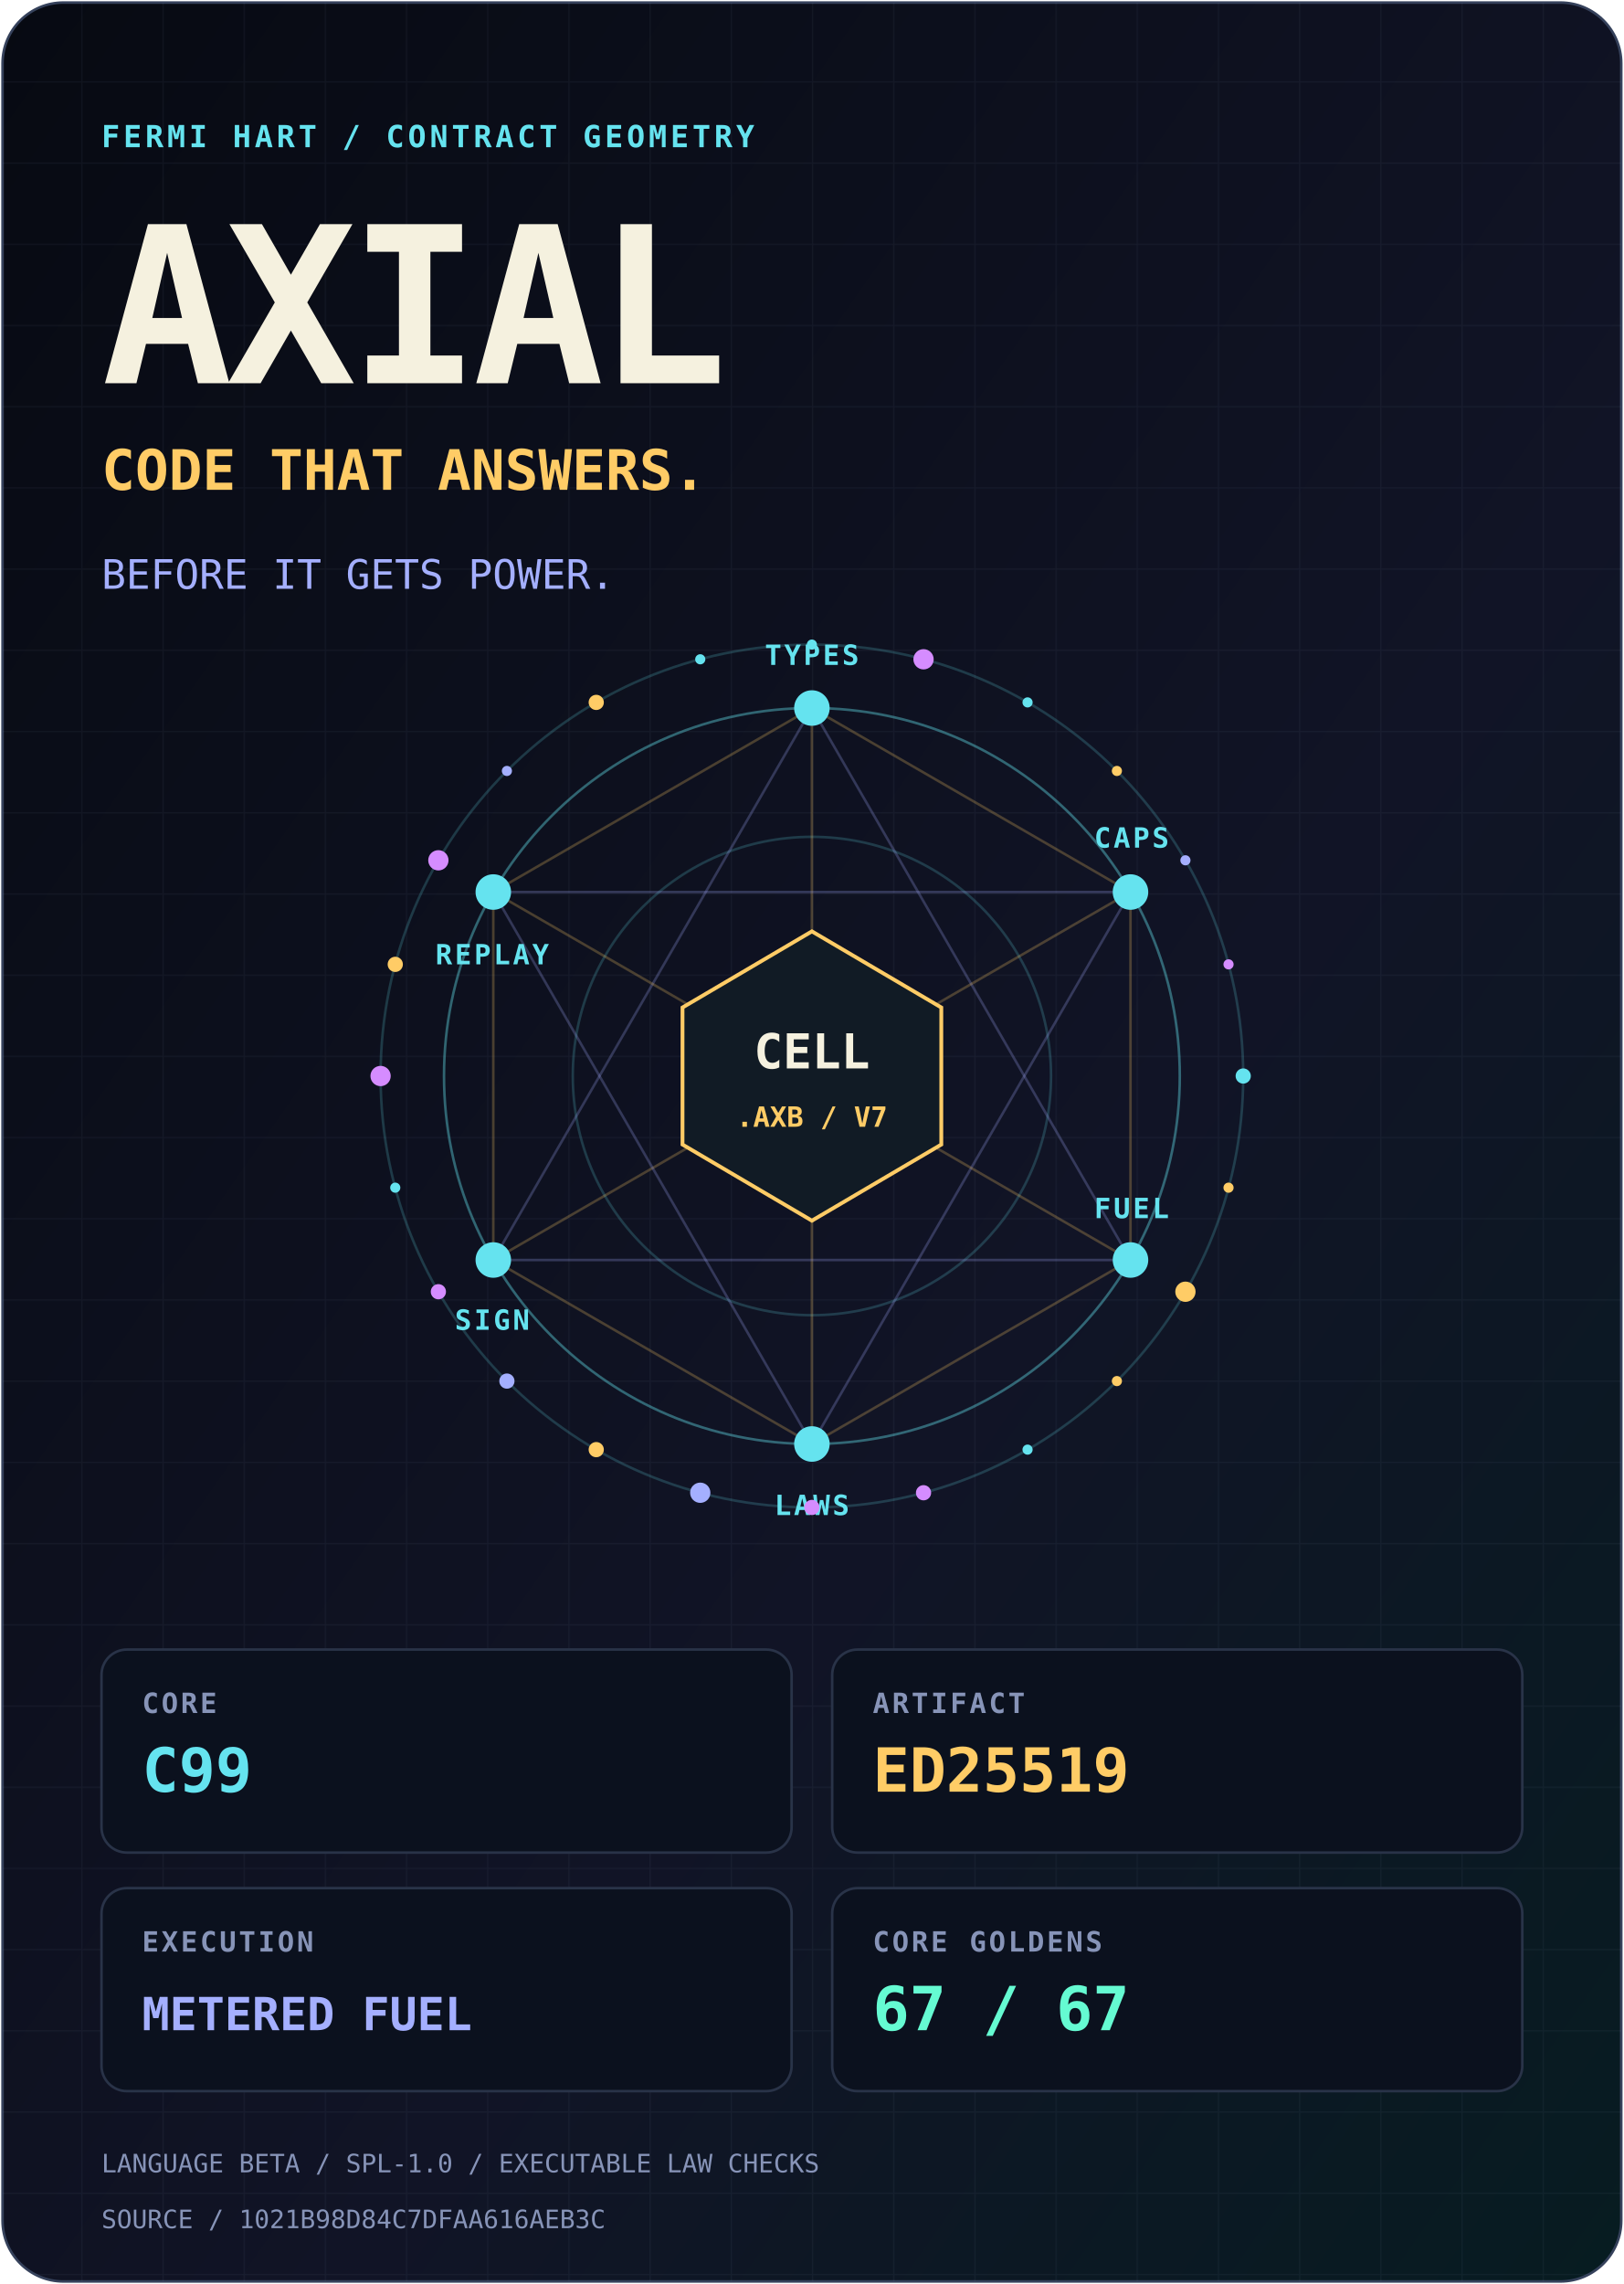
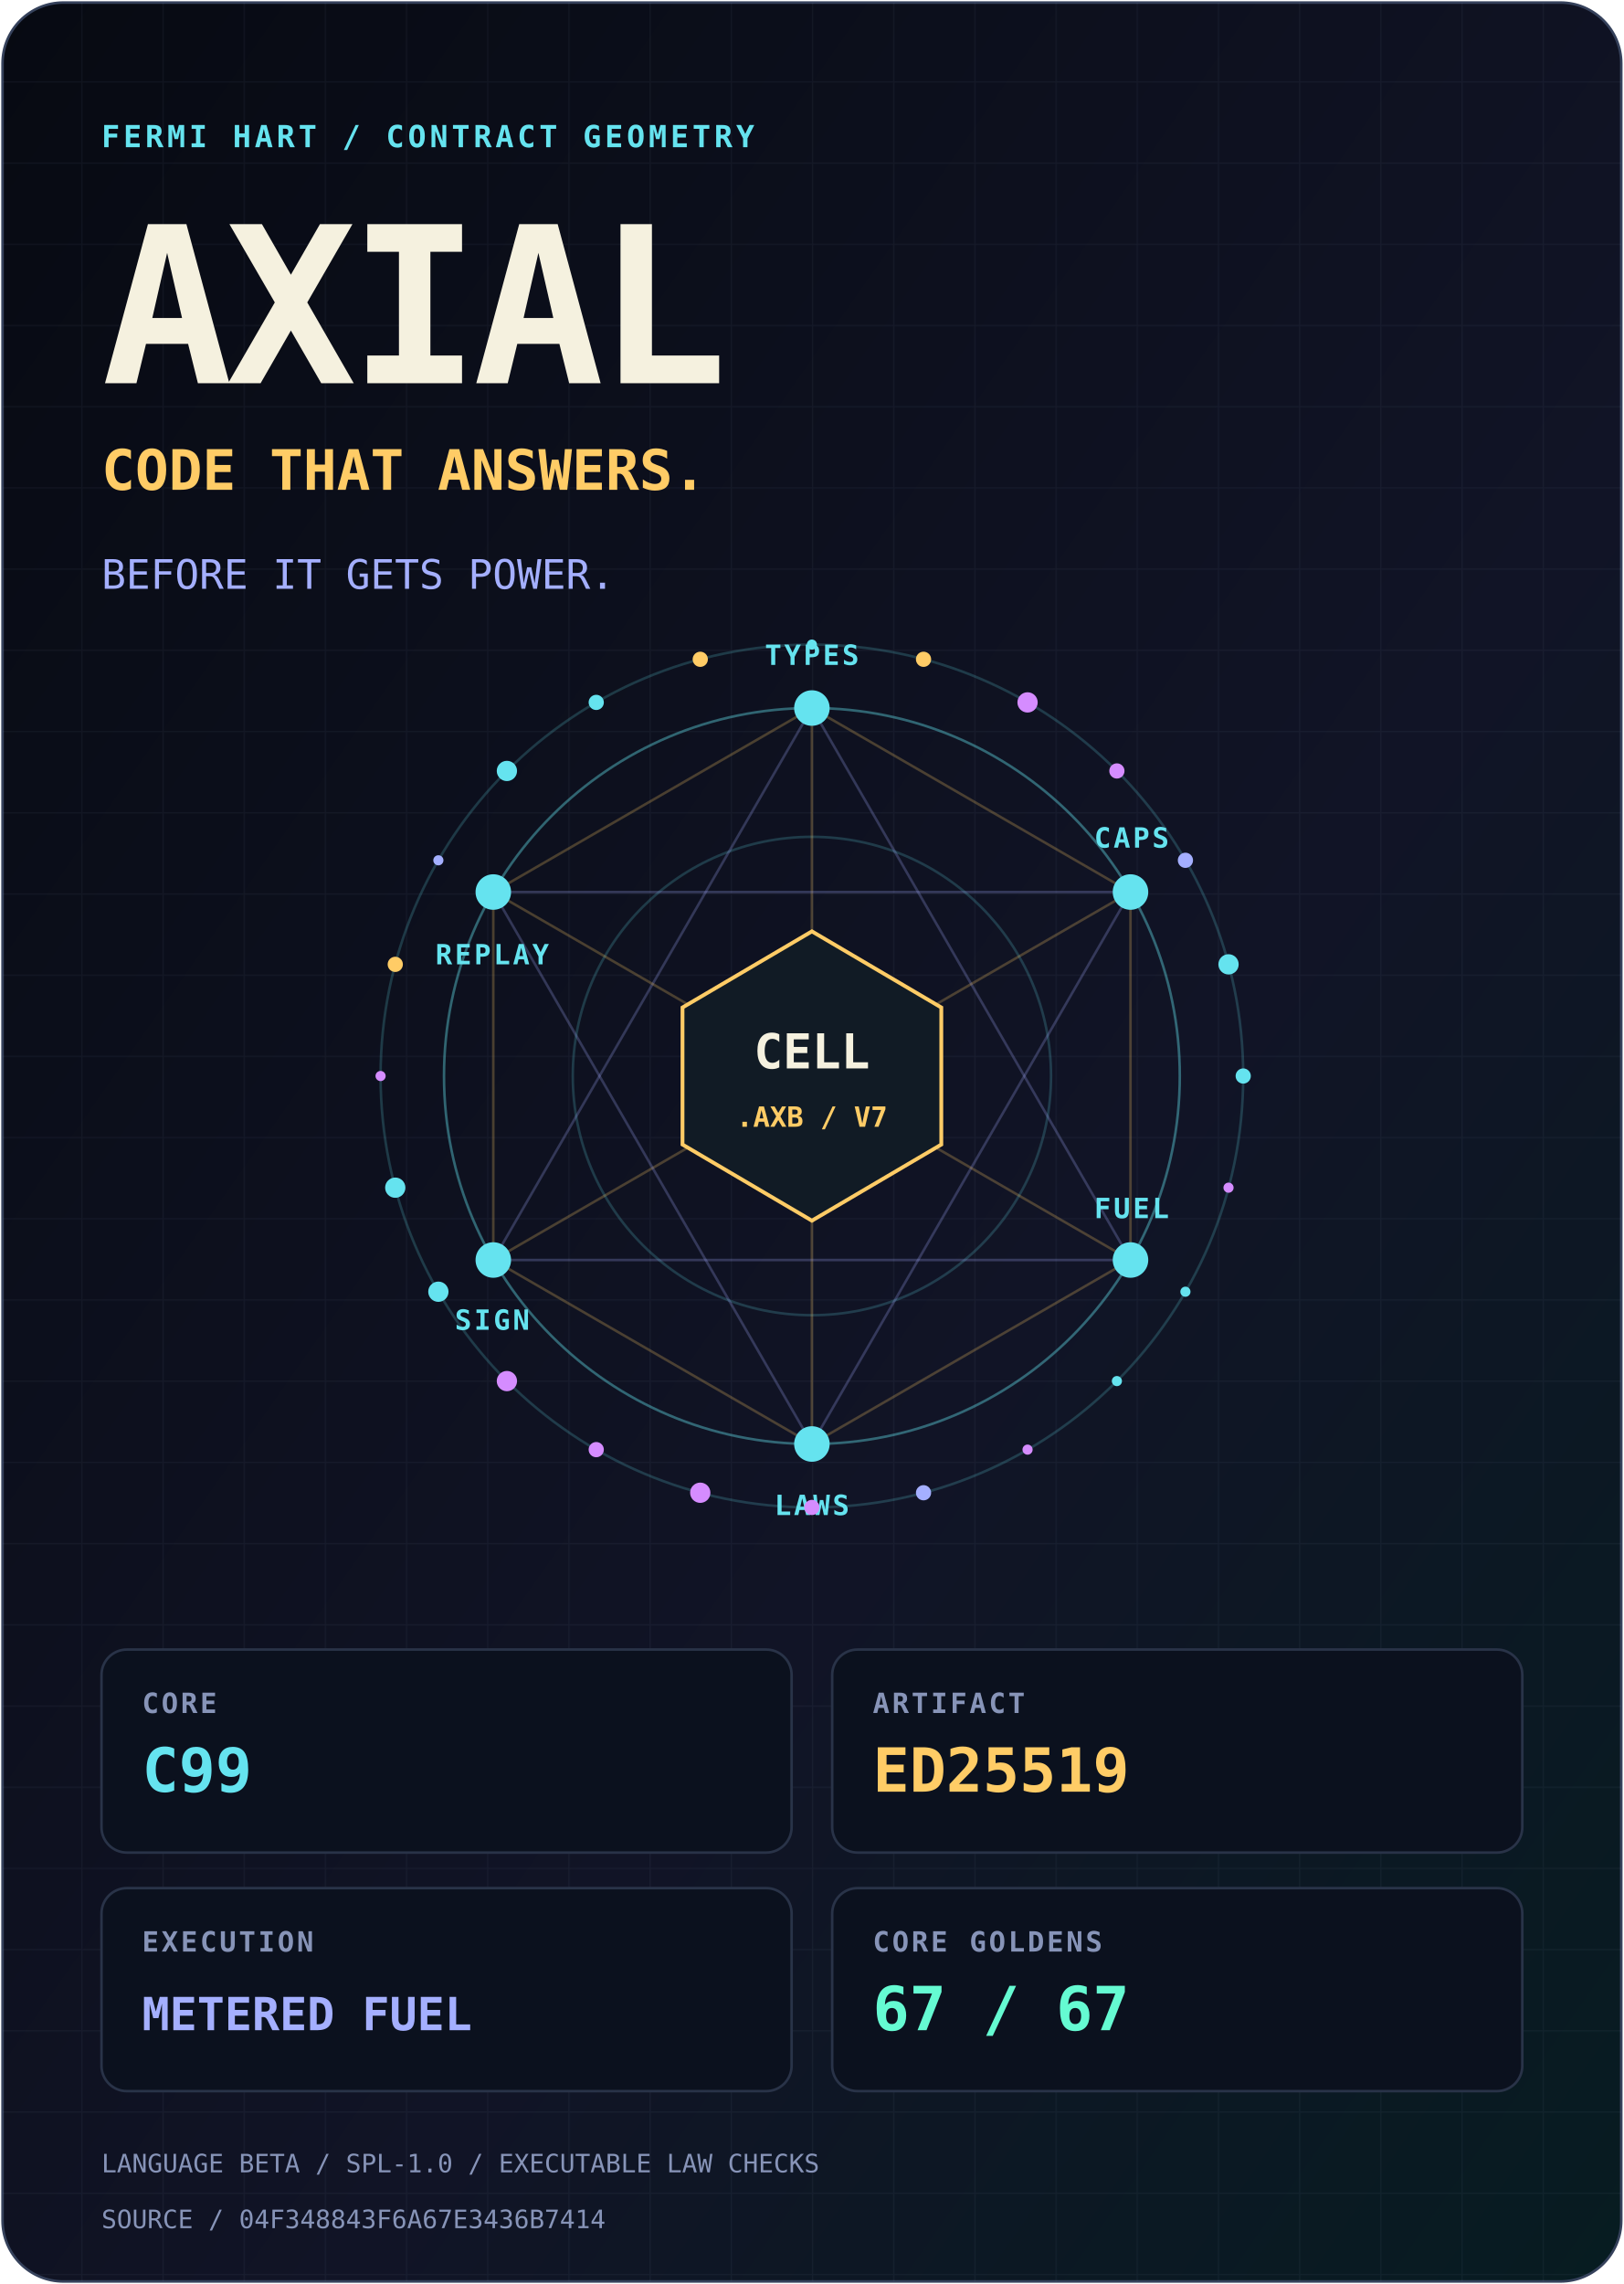
<svg xmlns="http://www.w3.org/2000/svg" viewBox="0 0 640 900" width="640" height="900" role="img" aria-labelledby="title desc">
  <defs>
    <linearGradient id="bg" x2="1" y2="1">
      <stop stop-color="#070a12" />
      <stop offset=".6" stop-color="#111426" />
      <stop offset="1" stop-color="#071c21" />
    </linearGradient>
    <pattern id="grid" width="32" height="32" patternUnits="userSpaceOnUse">
      <path d="M32 0H0V32" fill="none" stroke="#8794b8" stroke-opacity=".07" />
    </pattern>
  </defs>
  <rect x="1" y="1" width="638" height="898" rx="24" fill="url(#bg)" stroke="#35415b" />
  <rect x="1" y="1" width="638" height="898" rx="24" fill="url(#grid)" />
  <text x="40" y="58" fill="#65e3ef" font-family="DejaVu Sans Mono,monospace" font-size="12" font-weight="700" text-anchor="start" letter-spacing="1.4">FERMI HART / CONTRACT GEOMETRY</text>
  <text x="40" y="151" fill="#f5f1df" font-family="DejaVu Sans Mono,monospace" font-size="86" font-weight="700" text-anchor="start" letter-spacing="-3">AXIAL</text>
  <text x="40" y="193" fill="#ffcc66" font-family="DejaVu Sans Mono,monospace" font-size="22" font-weight="700" text-anchor="start" letter-spacing="0">CODE THAT ANSWERS.</text>
  <text x="40" y="232" fill="#a4afff" font-family="DejaVu Sans Mono,monospace" font-size="16" font-weight="400" text-anchor="start" letter-spacing="0">BEFORE IT GETS POWER.</text>
  <circle cx="320" cy="424" r="170" fill="none" stroke="#65e3ef" stroke-opacity=".2" />
  <circle cx="320" cy="424" r="145" fill="none" stroke="#65e3ef" stroke-opacity=".4" />
  <circle cx="320" cy="424" r="94.25" fill="none" stroke="#65e3ef" stroke-opacity=".2" />
  <path d="M320.00,279.00L445.57,351.50" fill="none" stroke="#ffcc66" stroke-opacity=".25" />
  <path d="M320.00,279.00L445.57,496.50" fill="none" stroke="#a4afff" stroke-opacity=".25" />
  <path d="M320.00,279.00L320.00,569.00" fill="none" stroke="#ffcc66" stroke-opacity=".25" />
  <path d="M320.00,279.00L194.43,496.50" fill="none" stroke="#a4afff" stroke-opacity=".25" />
  <path d="M320.00,279.00L194.43,351.50" fill="none" stroke="#ffcc66" stroke-opacity=".25" />
  <path d="M445.57,351.50L445.57,496.50" fill="none" stroke="#ffcc66" stroke-opacity=".25" />
  <path d="M445.57,351.50L320.00,569.00" fill="none" stroke="#a4afff" stroke-opacity=".25" />
  <path d="M445.57,351.50L194.43,496.50" fill="none" stroke="#ffcc66" stroke-opacity=".25" />
  <path d="M445.57,351.50L194.43,351.50" fill="none" stroke="#a4afff" stroke-opacity=".25" />
  <path d="M445.57,496.50L320.00,569.00" fill="none" stroke="#ffcc66" stroke-opacity=".25" />
  <path d="M445.57,496.50L194.43,496.50" fill="none" stroke="#a4afff" stroke-opacity=".25" />
  <path d="M445.57,496.50L194.43,351.50" fill="none" stroke="#ffcc66" stroke-opacity=".25" />
  <path d="M320.00,569.00L194.43,496.50" fill="none" stroke="#ffcc66" stroke-opacity=".25" />
  <path d="M320.00,569.00L194.43,351.50" fill="none" stroke="#a4afff" stroke-opacity=".25" />
  <path d="M194.43,496.50L194.43,351.50" fill="none" stroke="#ffcc66" stroke-opacity=".25" />
  <circle cx="320.00" cy="279.00" r="7" fill="#65e3ef" />
  <text x="320" y="262" fill="#65e3ef" font-family="DejaVu Sans Mono,monospace" font-size="11" font-weight="700" text-anchor="middle" letter-spacing="1">TYPES</text>
  <circle cx="445.57" cy="351.50" r="7" fill="#65e3ef" />
  <text x="446" y="334" fill="#65e3ef" font-family="DejaVu Sans Mono,monospace" font-size="11" font-weight="700" text-anchor="middle" letter-spacing="1">CAPS</text>
  <circle cx="445.57" cy="496.50" r="7" fill="#65e3ef" />
  <text x="446" y="480" fill="#65e3ef" font-family="DejaVu Sans Mono,monospace" font-size="11" font-weight="700" text-anchor="middle" letter-spacing="1">FUEL</text>
  <circle cx="320.00" cy="569.00" r="7" fill="#65e3ef" />
  <text x="320" y="597" fill="#65e3ef" font-family="DejaVu Sans Mono,monospace" font-size="11" font-weight="700" text-anchor="middle" letter-spacing="1">LAWS</text>
  <circle cx="194.43" cy="496.50" r="7" fill="#65e3ef" />
  <text x="194" y="524" fill="#65e3ef" font-family="DejaVu Sans Mono,monospace" font-size="11" font-weight="700" text-anchor="middle" letter-spacing="1">SIGN</text>
  <circle cx="194.43" cy="351.50" r="7" fill="#65e3ef" />
  <text x="194" y="380" fill="#65e3ef" font-family="DejaVu Sans Mono,monospace" font-size="11" font-weight="700" text-anchor="middle" letter-spacing="1">REPLAY</text>
  <circle cx="490.00" cy="424.00" r="3" fill="#65e3ef" />
-   <circle cx="484.21" cy="468.00" r="2" fill="#ffcc66" />
-   <circle cx="467.22" cy="509.00" r="4" fill="#ffcc66" />
-   <circle cx="440.21" cy="544.21" r="2" fill="#ffcc66" />
-   <circle cx="405.00" cy="571.22" r="2" fill="#65e3ef" />
-   <circle cx="364.00" cy="588.21" r="3" fill="#d58cff" />
+   <circle cx="484.21" cy="468.00" r="2" fill="#d58cff" />
+   <circle cx="467.22" cy="509.00" r="2" fill="#65e3ef" />
+   <circle cx="440.21" cy="544.21" r="2" fill="#65e3ef" />
+   <circle cx="405.00" cy="571.22" r="2" fill="#d58cff" />
+   <circle cx="364.00" cy="588.21" r="3" fill="#a4afff" />
  <circle cx="320.00" cy="594.00" r="3" fill="#d58cff" />
-   <circle cx="276.00" cy="588.21" r="4" fill="#a4afff" />
-   <circle cx="235.00" cy="571.22" r="3" fill="#ffcc66" />
-   <circle cx="199.79" cy="544.21" r="3" fill="#a4afff" />
-   <circle cx="172.78" cy="509.00" r="3" fill="#d58cff" />
-   <circle cx="155.79" cy="468.00" r="2" fill="#65e3ef" />
-   <circle cx="150.00" cy="424.00" r="4" fill="#d58cff" />
+   <circle cx="276.00" cy="588.21" r="4" fill="#d58cff" />
+   <circle cx="235.00" cy="571.22" r="3" fill="#d58cff" />
+   <circle cx="199.79" cy="544.21" r="4" fill="#d58cff" />
+   <circle cx="172.78" cy="509.00" r="4" fill="#65e3ef" />
+   <circle cx="155.79" cy="468.00" r="4" fill="#65e3ef" />
+   <circle cx="150.00" cy="424.00" r="2" fill="#d58cff" />
  <circle cx="155.79" cy="380.00" r="3" fill="#ffcc66" />
-   <circle cx="172.78" cy="339.00" r="4" fill="#d58cff" />
-   <circle cx="199.79" cy="303.79" r="2" fill="#a4afff" />
-   <circle cx="235.00" cy="276.78" r="3" fill="#ffcc66" />
-   <circle cx="276.00" cy="259.79" r="2" fill="#65e3ef" />
+   <circle cx="172.78" cy="339.00" r="2" fill="#a4afff" />
+   <circle cx="199.79" cy="303.79" r="4" fill="#65e3ef" />
+   <circle cx="235.00" cy="276.78" r="3" fill="#65e3ef" />
+   <circle cx="276.00" cy="259.79" r="3" fill="#ffcc66" />
  <circle cx="320.00" cy="254.00" r="2" fill="#65e3ef" />
-   <circle cx="364.00" cy="259.79" r="4" fill="#d58cff" />
-   <circle cx="405.00" cy="276.78" r="2" fill="#65e3ef" />
-   <circle cx="440.21" cy="303.79" r="2" fill="#ffcc66" />
-   <circle cx="467.22" cy="339.00" r="2" fill="#a4afff" />
-   <circle cx="484.21" cy="380.00" r="2" fill="#d58cff" />
+   <circle cx="364.00" cy="259.79" r="3" fill="#ffcc66" />
+   <circle cx="405.00" cy="276.78" r="4" fill="#d58cff" />
+   <circle cx="440.21" cy="303.79" r="3" fill="#d58cff" />
+   <circle cx="467.22" cy="339.00" r="3" fill="#a4afff" />
+   <circle cx="484.21" cy="380.00" r="4" fill="#65e3ef" />
  <path d="M320,367L371,397V451L320,481L269,451V397Z" fill="#111b25" stroke="#ffcc66" stroke-width="1.5" />
  <text x="320" y="421" fill="#f5f1df" font-family="DejaVu Sans Mono,monospace" font-size="19" font-weight="700" text-anchor="middle" letter-spacing="0">CELL</text>
  <text x="320" y="444" fill="#ffcc66" font-family="DejaVu Sans Mono,monospace" font-size="11" font-weight="700" text-anchor="middle" letter-spacing="0">.AXB / V7</text>
  <rect x="40" y="650" width="272" height="80" rx="10" fill="#0b111e" stroke="#293348" />
  <text x="56" y="675" fill="#8794b8" font-family="DejaVu Sans Mono,monospace" font-size="11" font-weight="700" text-anchor="start" letter-spacing="1">CORE</text>
  <text x="56" y="706" fill="#65e3ef" font-family="DejaVu Sans Mono,monospace" font-size="24" font-weight="700" text-anchor="start" letter-spacing="0">C99</text>
  <rect x="328" y="650" width="272" height="80" rx="10" fill="#0b111e" stroke="#293348" />
  <text x="344" y="675" fill="#8794b8" font-family="DejaVu Sans Mono,monospace" font-size="11" font-weight="700" text-anchor="start" letter-spacing="1">ARTIFACT</text>
  <text x="344" y="706" fill="#ffcc66" font-family="DejaVu Sans Mono,monospace" font-size="24" font-weight="700" text-anchor="start" letter-spacing="0">ED25519</text>
  <rect x="40" y="744" width="272" height="80" rx="10" fill="#0b111e" stroke="#293348" />
  <text x="56" y="769" fill="#8794b8" font-family="DejaVu Sans Mono,monospace" font-size="11" font-weight="700" text-anchor="start" letter-spacing="1">EXECUTION</text>
  <text x="56" y="800" fill="#a4afff" font-family="DejaVu Sans Mono,monospace" font-size="18" font-weight="700" text-anchor="start" letter-spacing="0">METERED FUEL</text>
  <rect x="328" y="744" width="272" height="80" rx="10" fill="#0b111e" stroke="#293348" />
  <text x="344" y="769" fill="#8794b8" font-family="DejaVu Sans Mono,monospace" font-size="11" font-weight="700" text-anchor="start" letter-spacing="1">CORE GOLDENS</text>
  <text x="344" y="800" fill="#65fbd2" font-family="DejaVu Sans Mono,monospace" font-size="24" font-weight="700" text-anchor="start" letter-spacing="0">67 / 67</text>
  <text x="40" y="856" fill="#8794b8" font-family="DejaVu Sans Mono,monospace" font-size="10" font-weight="400" text-anchor="start" letter-spacing="0">LANGUAGE BETA / SPL-1.0 / EXECUTABLE LAW CHECKS</text>
-   <text x="40" y="878" fill="#8794b8" font-family="DejaVu Sans Mono,monospace" font-size="10" font-weight="400" text-anchor="start" letter-spacing="0">SOURCE / 1021B98D84C7DFAA616AEB3C</text>
+   <text x="40" y="878" fill="#8794b8" font-family="DejaVu Sans Mono,monospace" font-size="10" font-weight="400" text-anchor="start" letter-spacing="0">SOURCE / 04F348843F6A67E3436B7414</text>
</svg>
